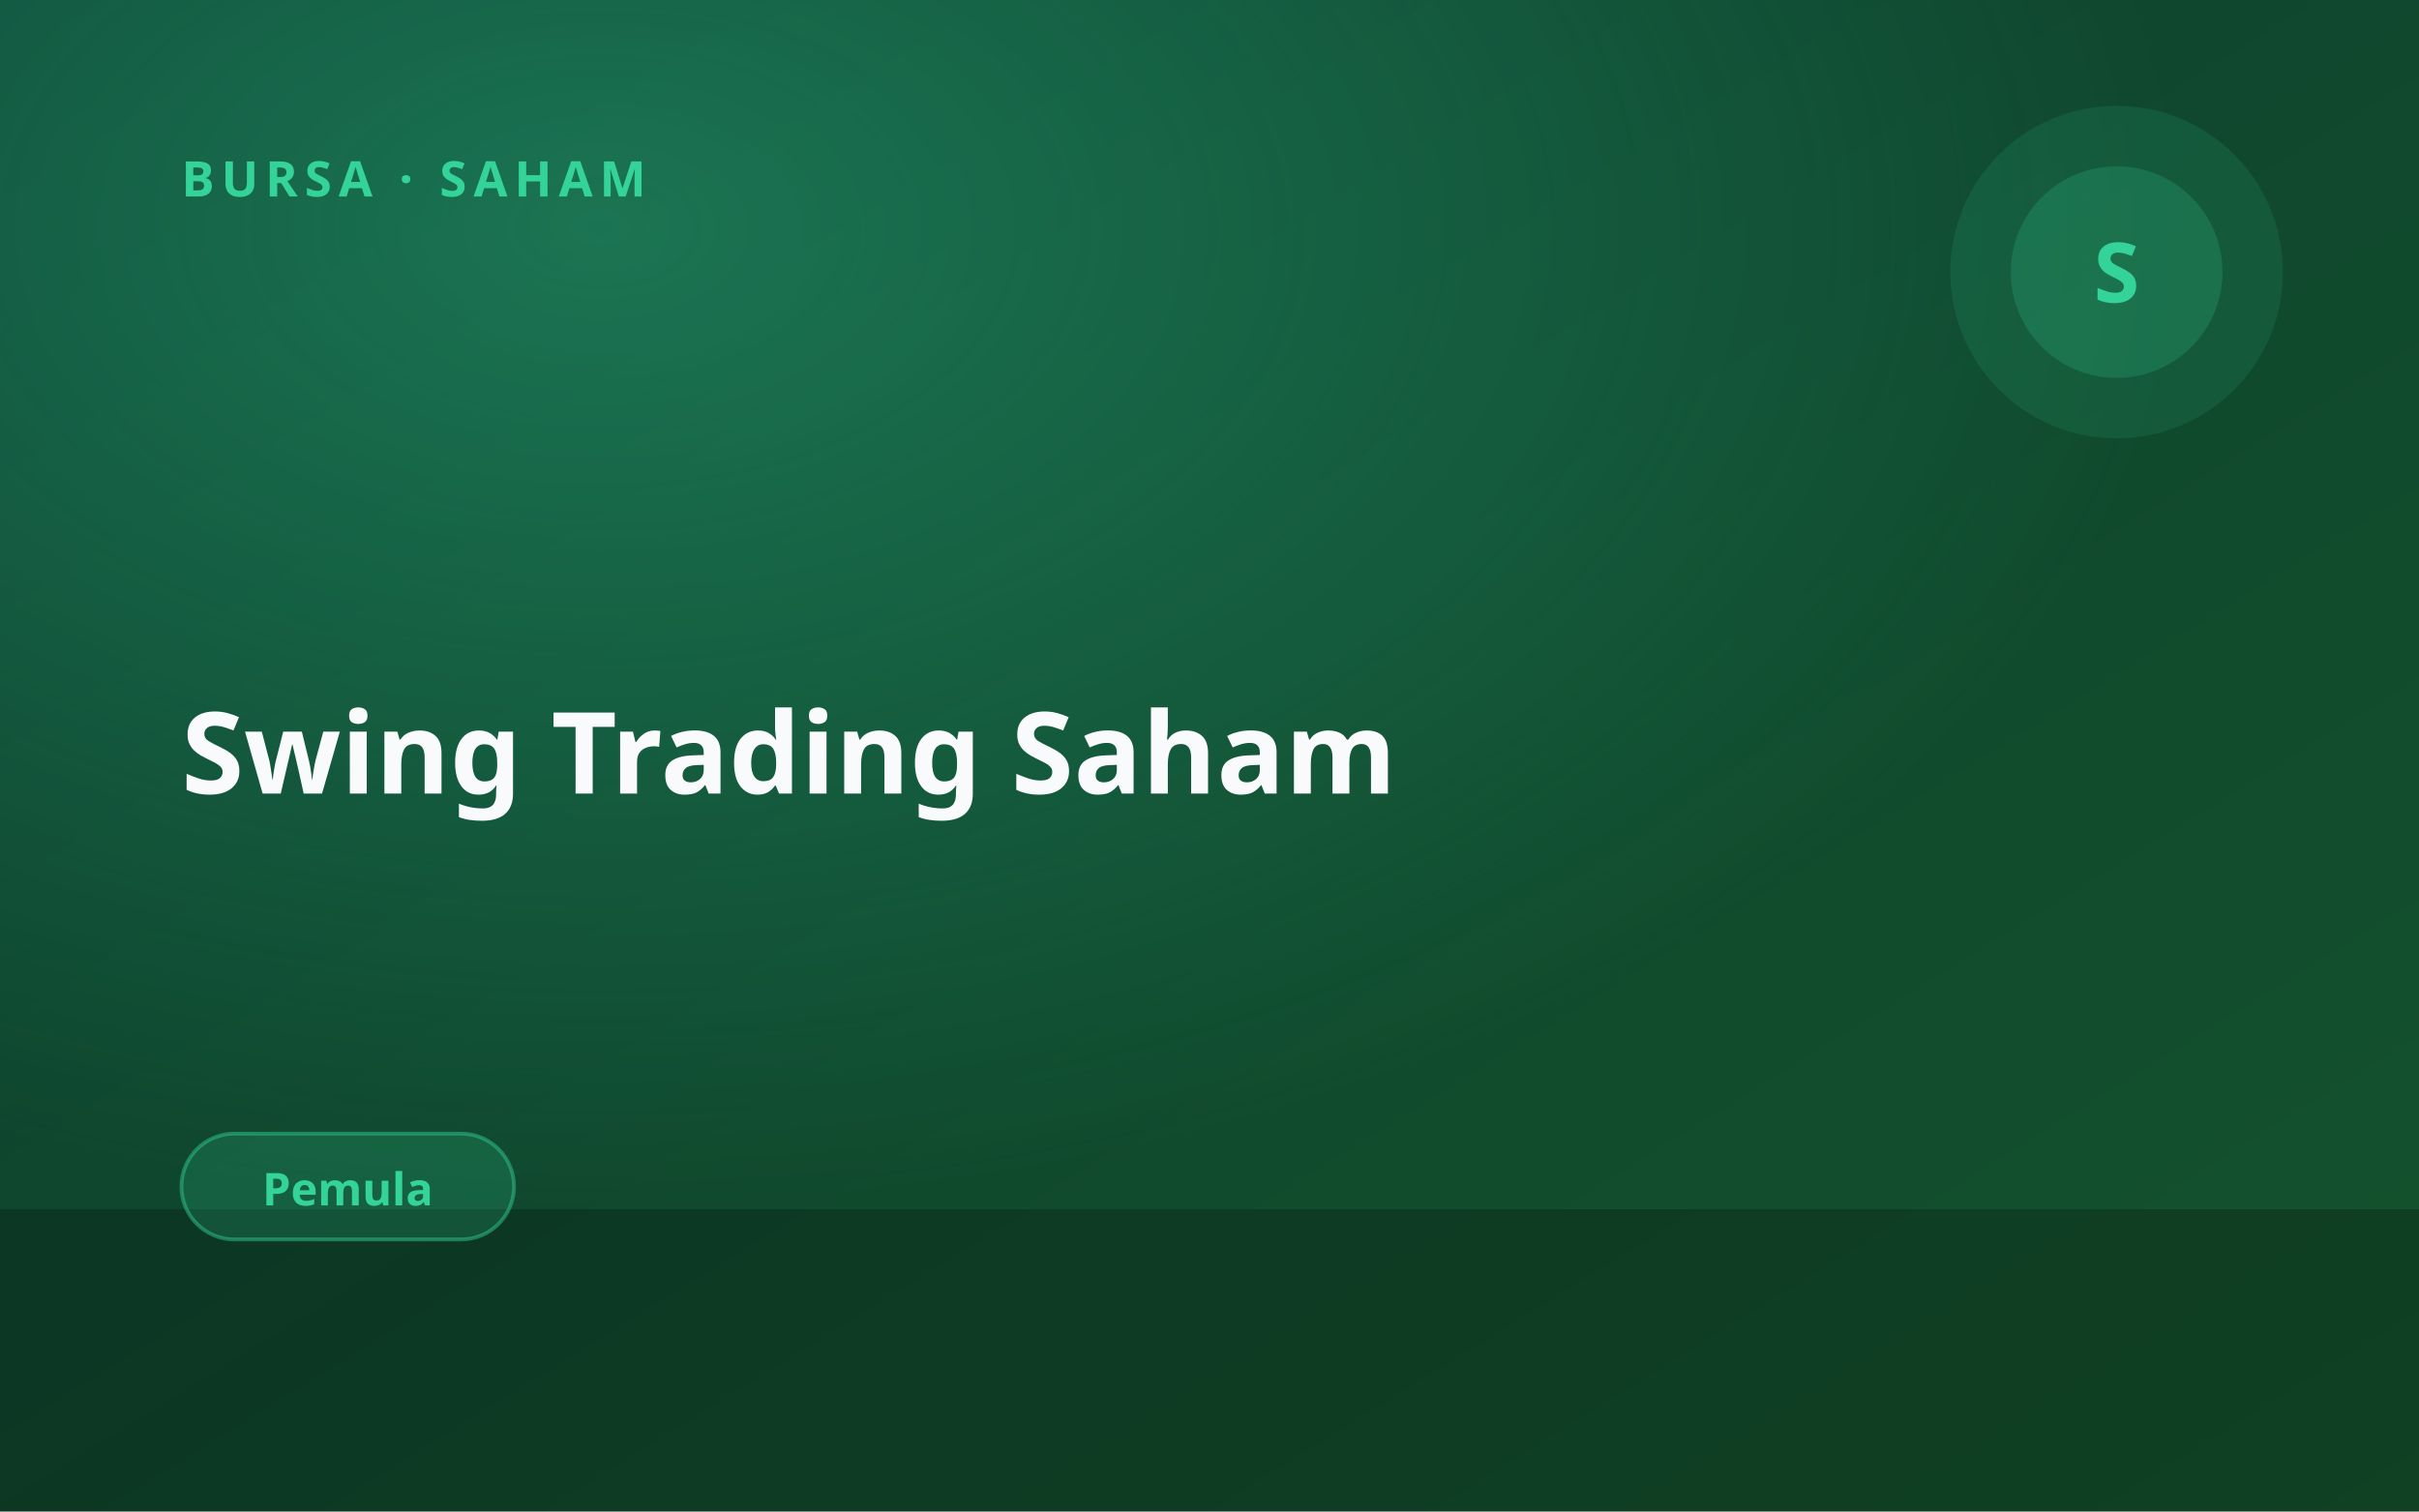
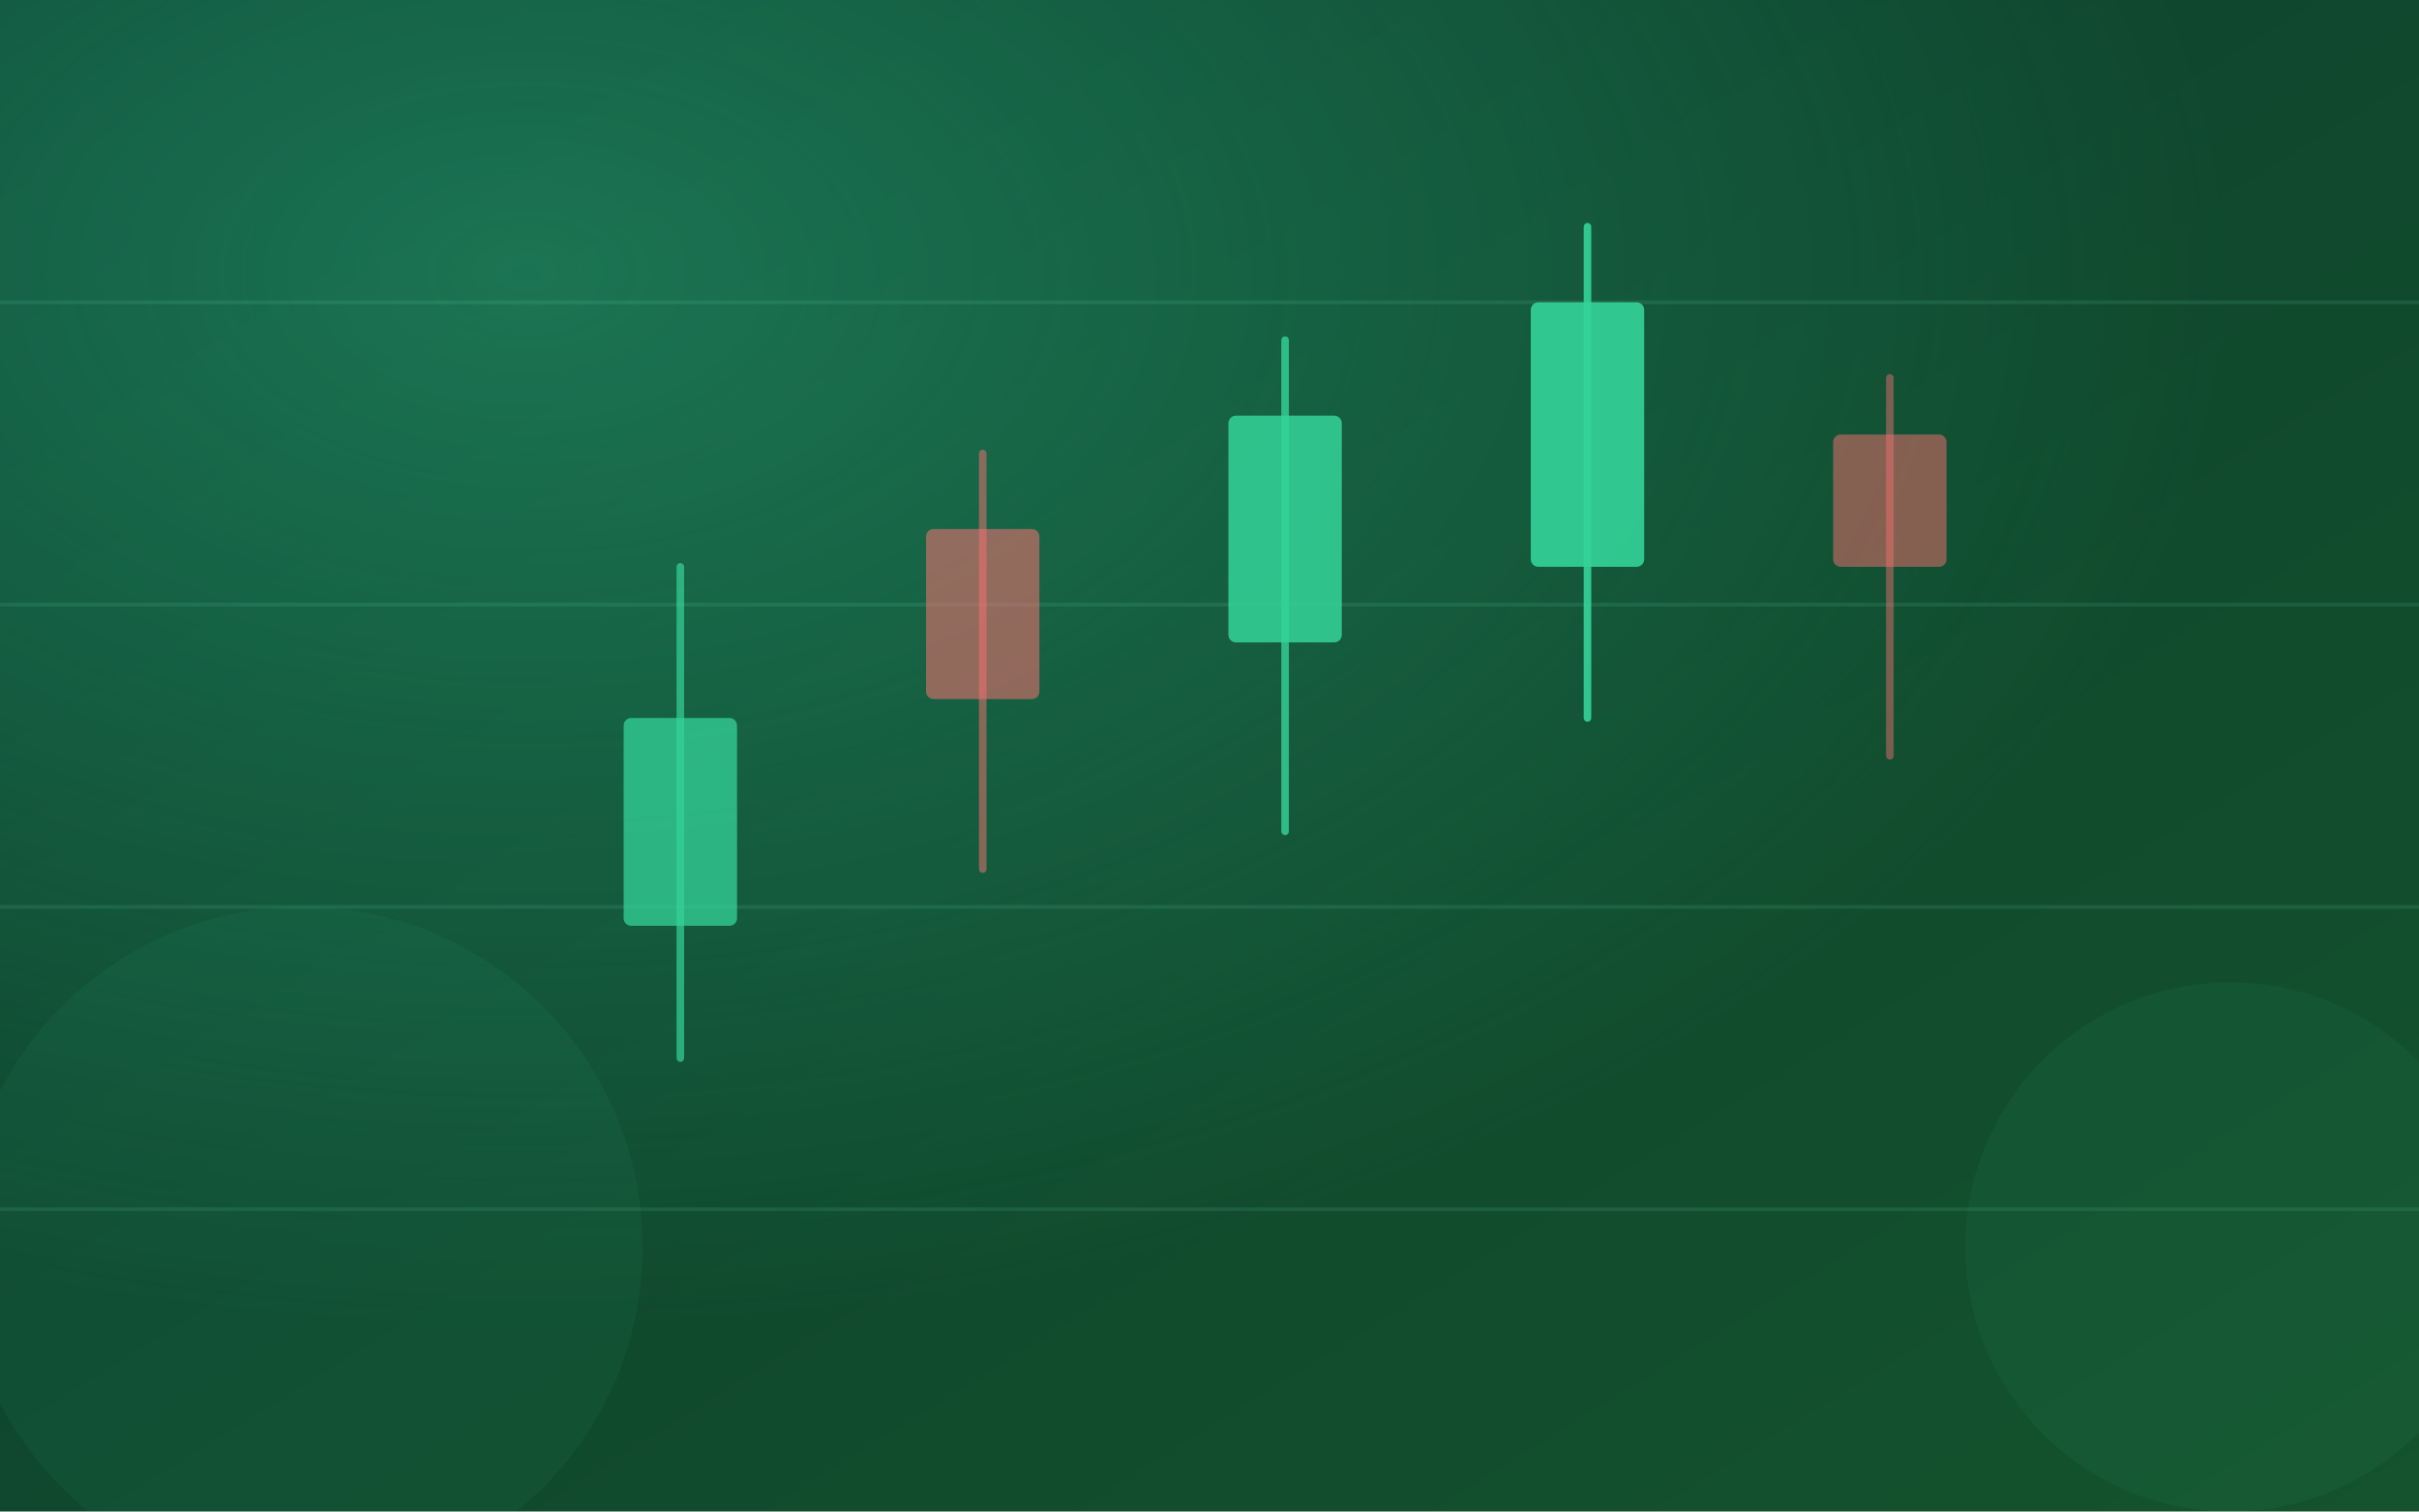
<svg xmlns="http://www.w3.org/2000/svg" width="640" height="400" viewBox="0 0 640 400" role="img" aria-label="Swing Trading Saham">
  <defs>
    <linearGradient id="bg-swing-trading-teknikal-dasar" x1="0%" y1="0%" x2="100%" y2="100%">
      <stop offset="0%" stop-color="#0b3d2e" />
      <stop offset="100%" stop-color="#14532d" />
    </linearGradient>
-     <radialGradient id="glow-swing-trading-teknikal-dasar" cx="25%" cy="15%" r="65%">
+     <radialGradient id="glow-swing-trading-teknikal-dasar" cx="22%" cy="18%" r="70%">
      <stop offset="0%" stop-color="#34d399" stop-opacity="0.35" />
      <stop offset="100%" stop-color="#34d399" stop-opacity="0" />
    </radialGradient>
  </defs>
  <rect width="640" height="400" fill="url(#bg-swing-trading-teknikal-dasar)" />
  <rect width="640" height="400" fill="url(#glow-swing-trading-teknikal-dasar)" />
-   <rect x="0" y="320" width="640" height="80" fill="#000000" fill-opacity="0.22" />
-   <text x="48" y="52" fill="#34d399" font-family="system-ui,Segoe UI,sans-serif" font-size="13" font-weight="700" letter-spacing="0.14em">BURSA · SAHAM</text>
-   <text x="48" y="210" fill="#f8fafc" font-family="system-ui,Segoe UI,sans-serif">
-     <tspan x="48" dy="0" font-size="30" font-weight="600">Swing Trading Saham</tspan>
-   </text>
-   <rect x="48" y="300" width="88" height="28" rx="14" fill="#34d399" fill-opacity="0.18" stroke="#34d399" stroke-opacity="0.45" />
-   <text x="92" y="319" text-anchor="middle" fill="#34d399" font-family="system-ui,Segoe UI,sans-serif" font-size="12" font-weight="600">Pemula</text>
-   <circle cx="560" cy="72" r="44" fill="#34d399" fill-opacity="0.12" />
-   <circle cx="560" cy="72" r="28" fill="#34d399" fill-opacity="0.2" />
-   <text x="560" y="80" text-anchor="middle" fill="#34d399" font-family="system-ui,Segoe UI,sans-serif" font-size="22" font-weight="700">S</text>
+   <g opacity="0.12" stroke="#6ee7b7" stroke-width="1">
+     <line x1="0" y1="80" x2="640" y2="80" />
+     <line x1="0" y1="160" x2="640" y2="160" />
+     <line x1="0" y1="240" x2="640" y2="240" />
+     <line x1="0" y1="320" x2="640" y2="320" />
+   </g>
+   <g stroke-linecap="round">
+     <line x1="180" y1="150" x2="180" y2="280" stroke="#34d399" stroke-width="2" opacity="0.7" />
+     <rect x="165" y="190" width="30" height="55" rx="2" fill="#34d399" fill-opacity="0.75" />
+     <line x1="260" y1="120" x2="260" y2="230" stroke="#f87171" stroke-width="2" opacity="0.5" />
+     <rect x="245" y="140" width="30" height="45" rx="2" fill="#f87171" fill-opacity="0.55" />
+     <line x1="340" y1="90" x2="340" y2="220" stroke="#34d399" stroke-width="2" opacity="0.8" />
+     <rect x="325" y="110" width="30" height="60" rx="2" fill="#34d399" fill-opacity="0.85" />
+     <line x1="420" y1="60" x2="420" y2="190" stroke="#34d399" stroke-width="2" opacity="0.9" />
+     <rect x="405" y="80" width="30" height="70" rx="2" fill="#34d399" fill-opacity="0.9" />
+     <line x1="500" y1="100" x2="500" y2="200" stroke="#f87171" stroke-width="2" opacity="0.45" />
+     <rect x="485" y="115" width="30" height="35" rx="2" fill="#f87171" fill-opacity="0.5" />
+   </g>
+   <circle cx="80" cy="330" r="90" fill="#34d399" fill-opacity="0.06" />
+   <circle cx="590" cy="330" r="70" fill="#34d399" fill-opacity="0.06" />
</svg>
